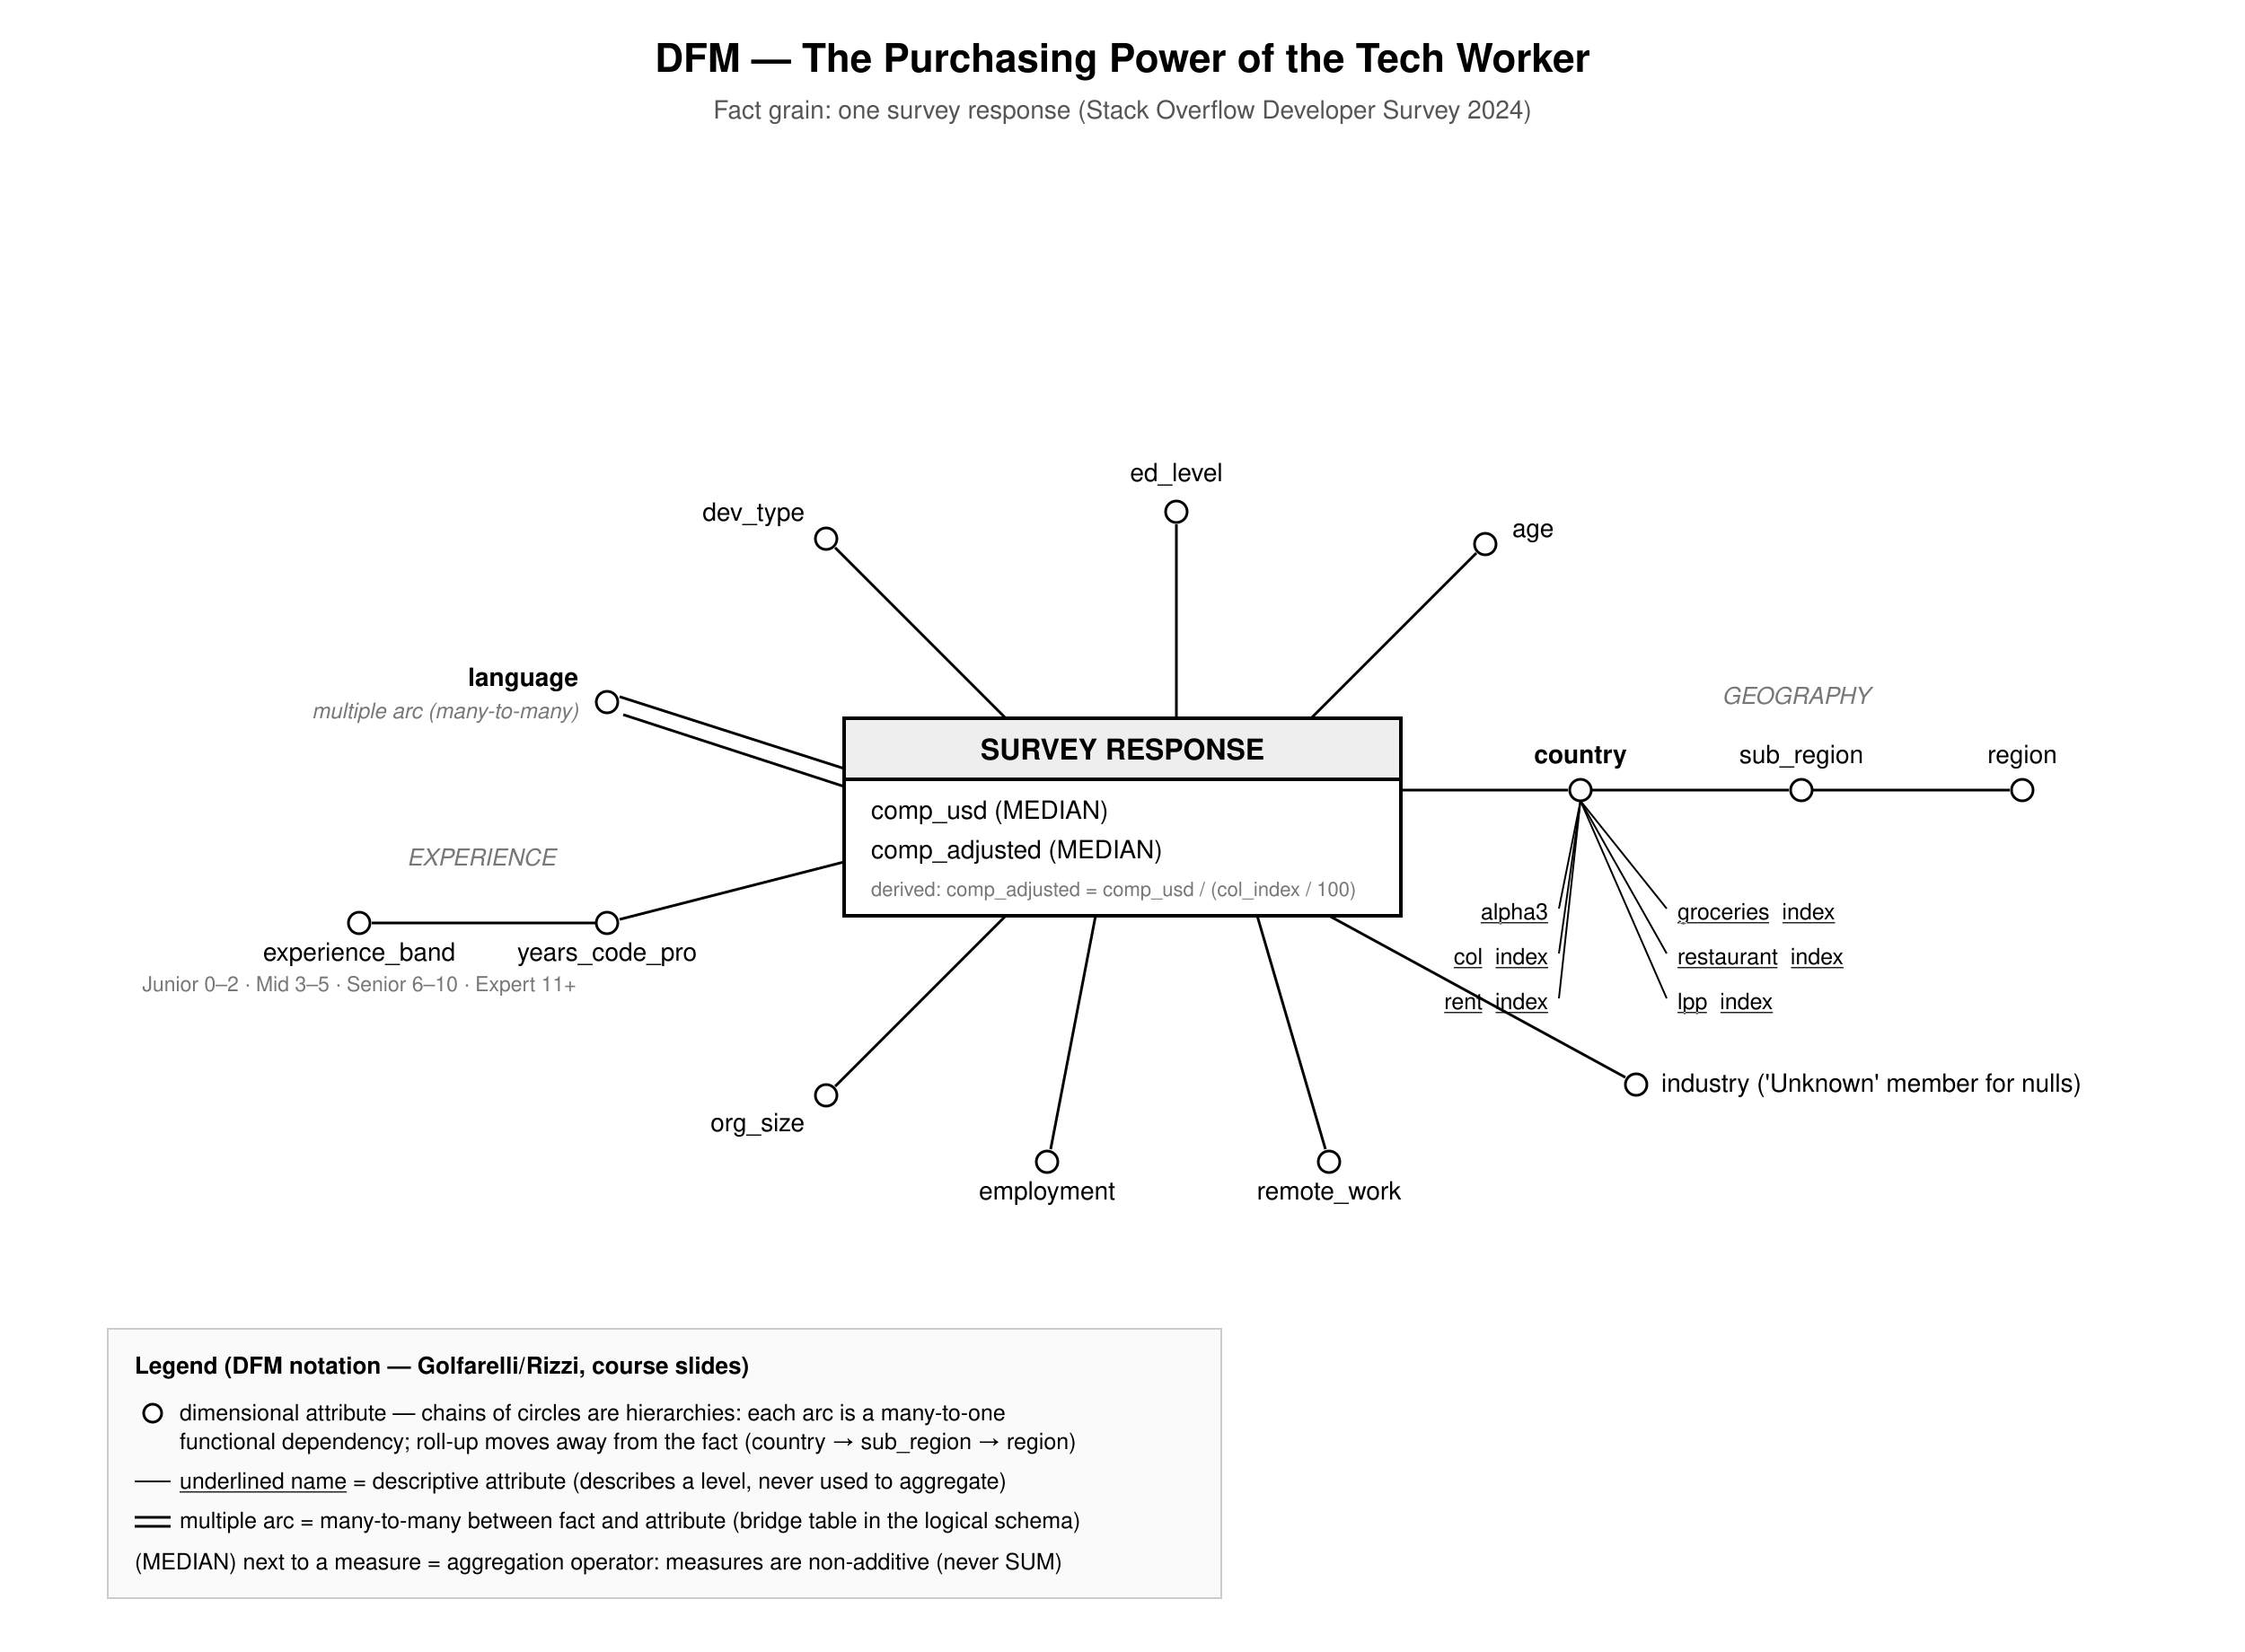
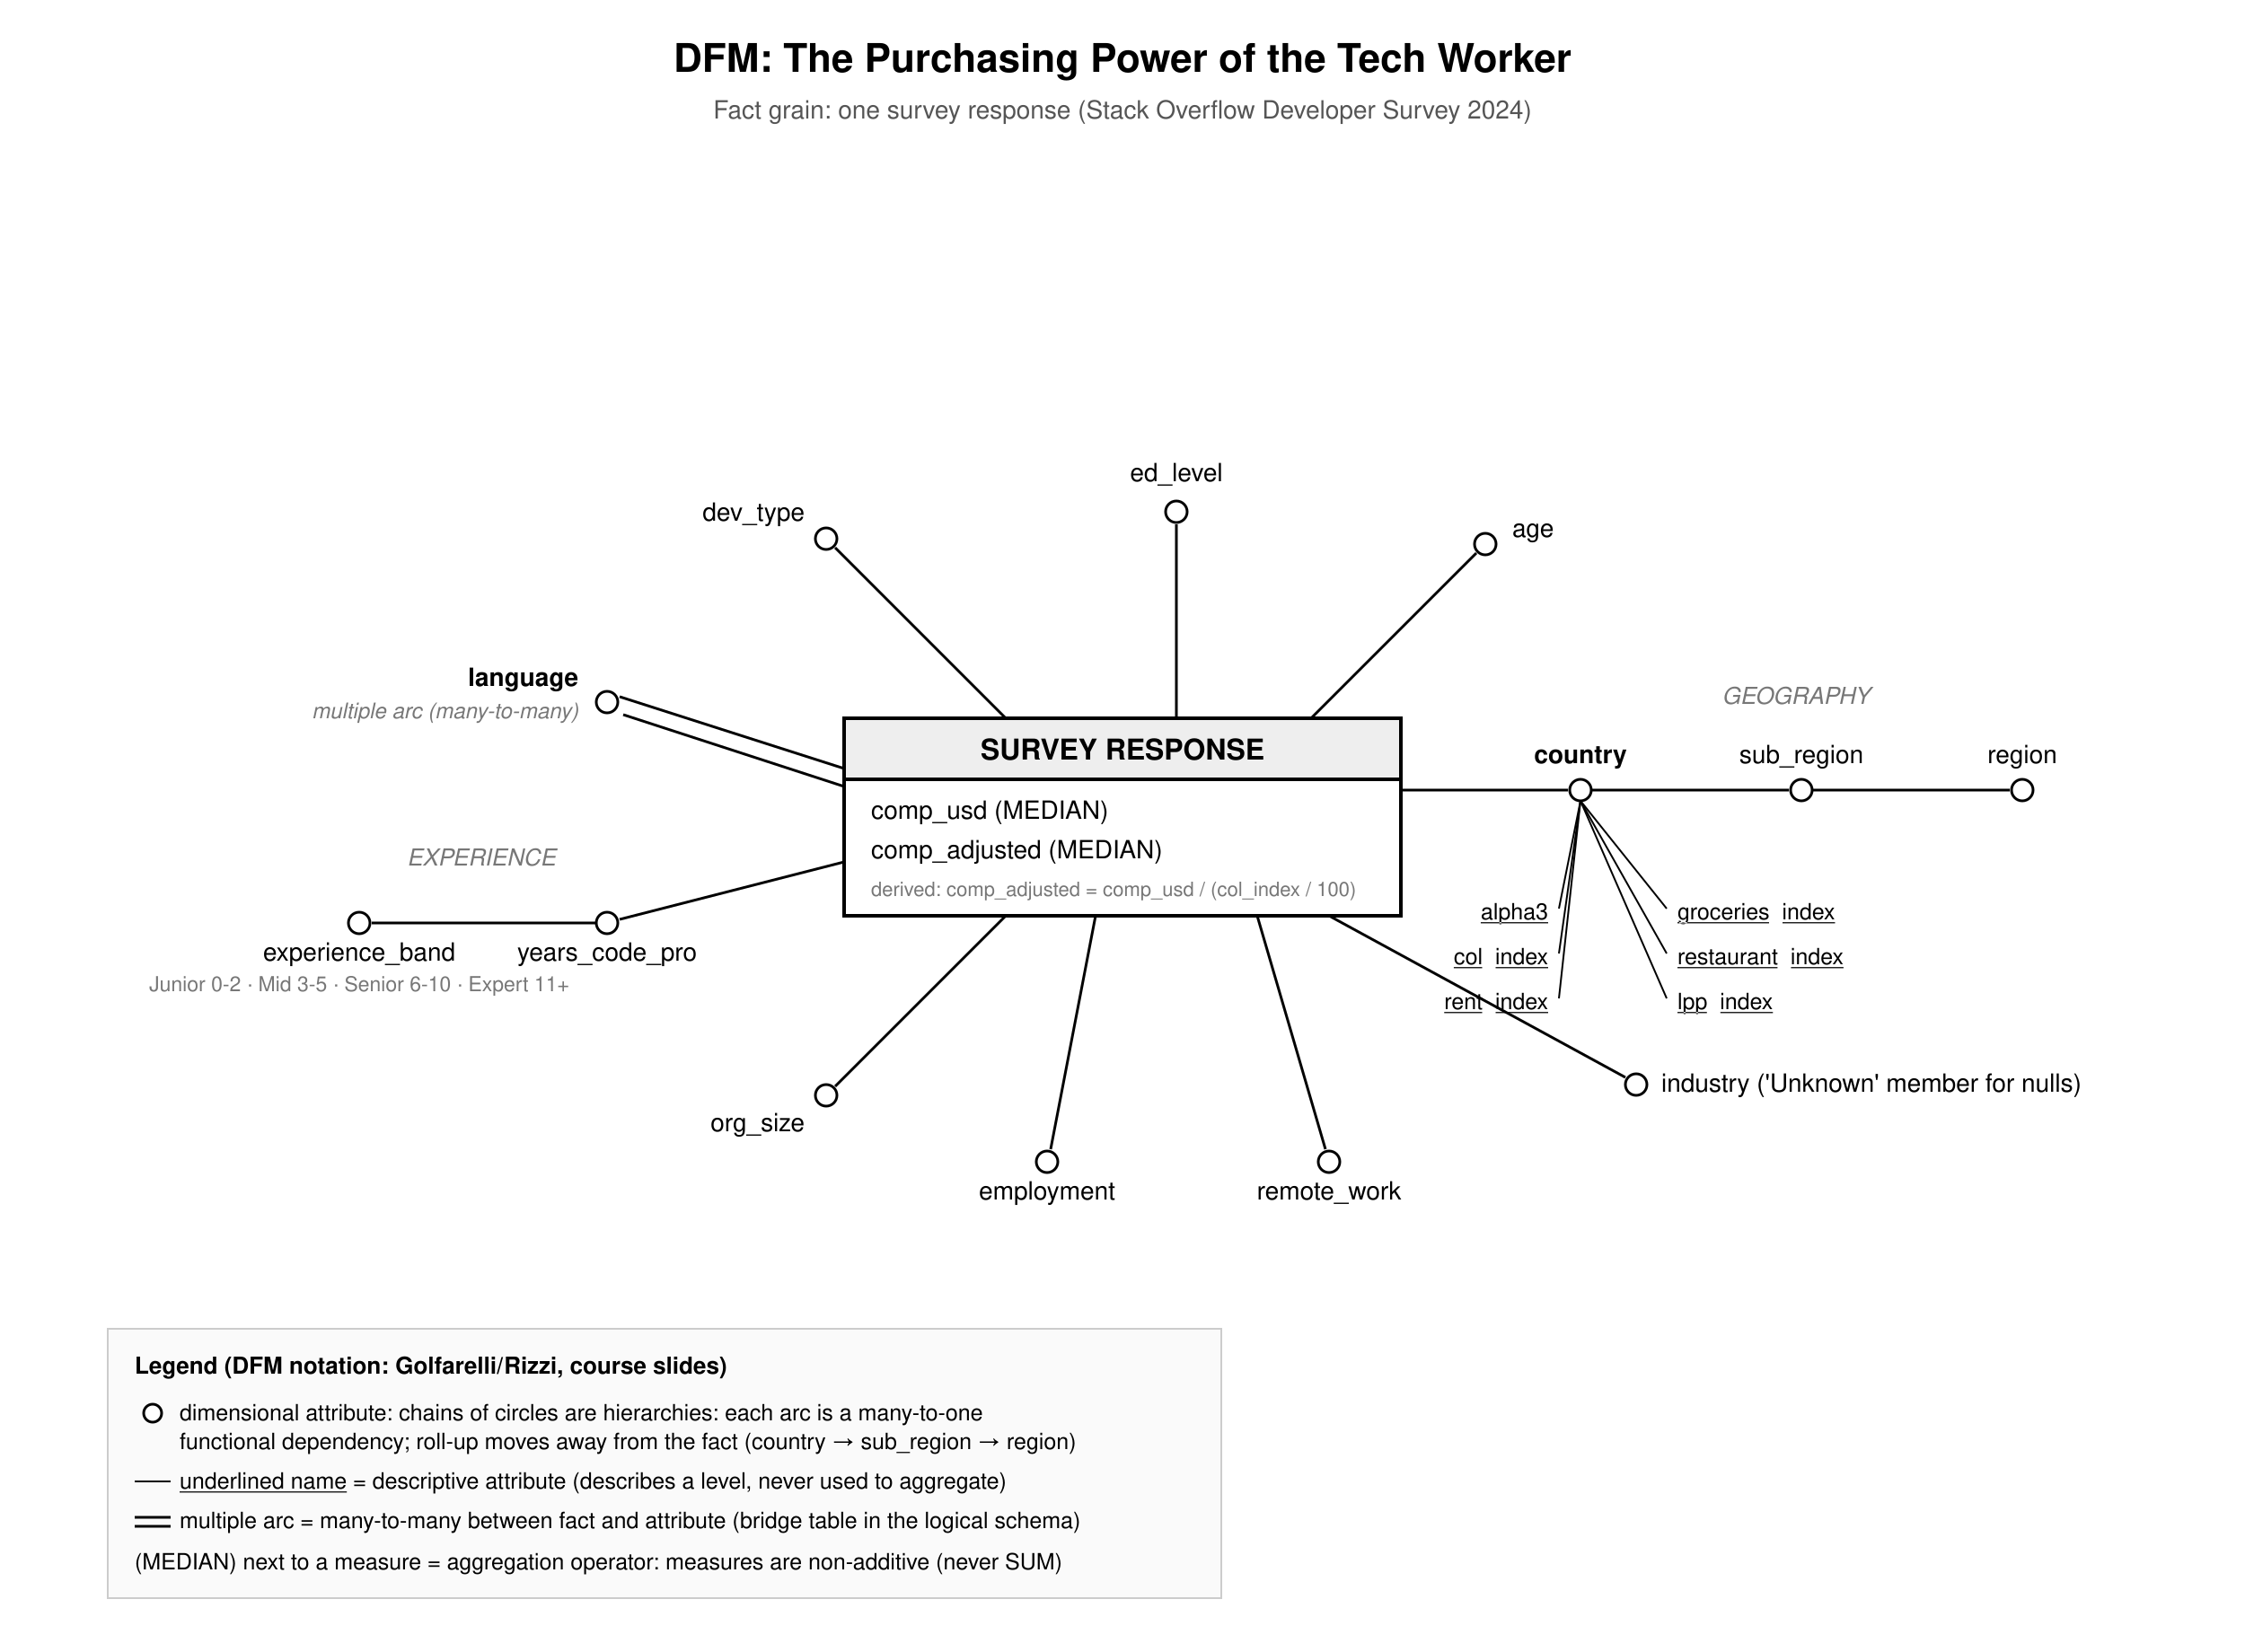
<svg xmlns="http://www.w3.org/2000/svg" viewBox="0 0 1250 920" font-family="Helvetica, Arial, sans-serif">
  <rect width="1250" height="920" fill="white" />
-   <text x="625" y="40" text-anchor="middle" font-size="22" font-weight="bold">DFM — The Purchasing Power of the Tech Worker</text>
+   <text x="625" y="40" text-anchor="middle" font-size="22" font-weight="bold">DFM: The Purchasing Power of the Tech Worker</text>
  <text x="625" y="66" text-anchor="middle" font-size="14" fill="#555">Fact grain: one survey response (Stack Overflow Developer Survey 2024)</text>
  <rect x="470" y="400" width="310" height="110" fill="#fff" stroke="#000" stroke-width="2" />
  <rect x="470" y="400" width="310" height="34" fill="#eee" stroke="#000" stroke-width="2" />
  <text x="625" y="423" text-anchor="middle" font-size="16" font-weight="bold">SURVEY RESPONSE</text>
  <text x="485" y="456" font-size="14">comp_usd  (MEDIAN)</text>
  <text x="485" y="478" font-size="14">comp_adjusted  (MEDIAN)</text>
  <text x="485" y="499" font-size="11" fill="#777">derived: comp_adjusted = comp_usd / (col_index / 100)</text>
  <line x1="780" y1="440" x2="873" y2="440" stroke="#000" stroke-width="1.5" />
  <circle cx="880" cy="440" r="6" fill="#fff" stroke="#000" stroke-width="1.5" />
  <text x="880" y="425" text-anchor="middle" font-size="14" font-weight="bold">country</text>
  <line x1="886" y1="440" x2="996" y2="440" stroke="#000" stroke-width="1.5" />
  <circle cx="1003" cy="440" r="6" fill="#fff" stroke="#000" stroke-width="1.5" />
  <text x="1003" y="425" text-anchor="middle" font-size="14">sub_region</text>
  <line x1="1009" y1="440" x2="1119" y2="440" stroke="#000" stroke-width="1.5" />
  <circle cx="1126" cy="440" r="6" fill="#fff" stroke="#000" stroke-width="1.5" />
  <text x="1126" y="425" text-anchor="middle" font-size="14">region</text>
  <line x1="880" y1="446" x2="868" y2="506" stroke="#000" stroke-width="1" />
  <text x="862" y="512" text-anchor="end" font-size="12.5" text-decoration="underline">alpha3</text>
  <line x1="880" y1="446" x2="868" y2="531" stroke="#000" stroke-width="1" />
  <text x="862" y="537" text-anchor="end" font-size="12.5" text-decoration="underline">col_index</text>
  <line x1="880" y1="446" x2="868" y2="556" stroke="#000" stroke-width="1" />
  <text x="862" y="562" text-anchor="end" font-size="12.5" text-decoration="underline">rent_index</text>
  <line x1="880" y1="446" x2="928" y2="506" stroke="#000" stroke-width="1" />
  <text x="934" y="512" font-size="12.5" text-decoration="underline">groceries_index</text>
  <line x1="880" y1="446" x2="928" y2="531" stroke="#000" stroke-width="1" />
  <text x="934" y="537" font-size="12.5" text-decoration="underline">restaurant_index</text>
  <line x1="880" y1="446" x2="928" y2="556" stroke="#000" stroke-width="1" />
  <text x="934" y="562" font-size="12.5" text-decoration="underline">lpp_index</text>
  <text x="1000" y="392" text-anchor="middle" font-size="13" font-style="italic" fill="#777">GEOGRAPHY</text>
  <line x1="730" y1="400" x2="822" y2="308" stroke="#000" stroke-width="1.5" />
  <circle cx="827" cy="303" r="6" fill="#fff" stroke="#000" stroke-width="1.5" />
  <text x="842" y="299" font-size="14">age</text>
  <line x1="655" y1="400" x2="655" y2="292" stroke="#000" stroke-width="1.5" />
  <circle cx="655" cy="285" r="6" fill="#fff" stroke="#000" stroke-width="1.5" />
  <text x="655" y="268" text-anchor="middle" font-size="14">ed_level</text>
  <line x1="560" y1="400" x2="465" y2="305" stroke="#000" stroke-width="1.5" />
  <circle cx="460" cy="300" r="6" fill="#fff" stroke="#000" stroke-width="1.5" />
  <text x="448" y="290" text-anchor="end" font-size="14">dev_type</text>
  <line x1="470" y1="428" x2="345" y2="388" stroke="#000" stroke-width="1.5" />
  <line x1="470" y1="438" x2="347" y2="398" stroke="#000" stroke-width="1.5" />
  <circle cx="338" cy="391" r="6" fill="#fff" stroke="#000" stroke-width="1.5" />
  <text x="322" y="382" text-anchor="end" font-size="14" font-weight="bold">language</text>
  <text x="322" y="400" text-anchor="end" font-size="12" fill="#777" font-style="italic">multiple arc (many-to-many)</text>
  <line x1="470" y1="480" x2="345" y2="512" stroke="#000" stroke-width="1.5" />
  <circle cx="338" cy="514" r="6" fill="#fff" stroke="#000" stroke-width="1.5" />
  <text x="338" y="535" text-anchor="middle" font-size="14">years_code_pro</text>
  <line x1="332" y1="514" x2="207" y2="514" stroke="#000" stroke-width="1.5" />
  <circle cx="200" cy="514" r="6" fill="#fff" stroke="#000" stroke-width="1.5" />
  <text x="200" y="535" text-anchor="middle" font-size="14">experience_band</text>
-   <text x="200" y="552" text-anchor="middle" font-size="11.5" fill="#777">Junior 0–2 · Mid 3–5 · Senior 6–10 · Expert 11+</text>
+   <text x="200" y="552" text-anchor="middle" font-size="11.5" fill="#777">Junior 0-2 · Mid 3-5 · Senior 6-10 · Expert 11+</text>
  <text x="268" y="482" text-anchor="middle" font-size="13" font-style="italic" fill="#777">EXPERIENCE</text>
  <line x1="560" y1="510" x2="465" y2="605" stroke="#000" stroke-width="1.5" />
  <circle cx="460" cy="610" r="6" fill="#fff" stroke="#000" stroke-width="1.5" />
  <text x="448" y="630" text-anchor="end" font-size="14">org_size</text>
  <line x1="610" y1="510" x2="585" y2="640" stroke="#000" stroke-width="1.5" />
  <circle cx="583" cy="647" r="6" fill="#fff" stroke="#000" stroke-width="1.5" />
  <text x="583" y="668" text-anchor="middle" font-size="14">employment</text>
  <line x1="700" y1="510" x2="738" y2="640" stroke="#000" stroke-width="1.5" />
  <circle cx="740" cy="647" r="6" fill="#fff" stroke="#000" stroke-width="1.5" />
  <text x="740" y="668" text-anchor="middle" font-size="14">remote_work</text>
  <line x1="740" y1="510" x2="905" y2="600" stroke="#000" stroke-width="1.5" />
  <circle cx="911" cy="604" r="6" fill="#fff" stroke="#000" stroke-width="1.5" />
  <text x="925" y="608" font-size="14">industry  ('Unknown' member for nulls)</text>
  <rect x="60" y="740" width="620" height="150" fill="#fafafa" stroke="#ccc" />
-   <text x="75" y="765" font-size="13" font-weight="bold">Legend (DFM notation — Golfarelli/Rizzi, course slides)</text>
+   <text x="75" y="765" font-size="13" font-weight="bold">Legend (DFM notation: Golfarelli/Rizzi, course slides)</text>
  <circle cx="85" cy="787" r="5" fill="#fff" stroke="#000" stroke-width="1.5" />
-   <text x="100" y="791" font-size="12.5">dimensional attribute — chains of circles are hierarchies: each arc is a many-to-one</text>
+   <text x="100" y="791" font-size="12.5">dimensional attribute: chains of circles are hierarchies: each arc is a many-to-one</text>
  <text x="100" y="807" font-size="12.5">functional dependency; roll-up moves away from the fact (country → sub_region → region)</text>
  <line x1="75" y1="825" x2="95" y2="825" stroke="#000" stroke-width="1" />
  <text x="100" y="829" font-size="12.5">
    <tspan text-decoration="underline">underlined name</tspan> = descriptive attribute (describes a level, never used to aggregate)</text>
  <line x1="75" y1="845" x2="95" y2="845" stroke="#000" stroke-width="1.5" />
  <line x1="75" y1="850" x2="95" y2="850" stroke="#000" stroke-width="1.5" />
  <text x="100" y="851" font-size="12.5">multiple arc = many-to-many between fact and attribute (bridge table in the logical schema)</text>
  <text x="75" y="874" font-size="12.5">(MEDIAN) next to a measure = aggregation operator: measures are non-additive (never SUM)</text>
</svg>
